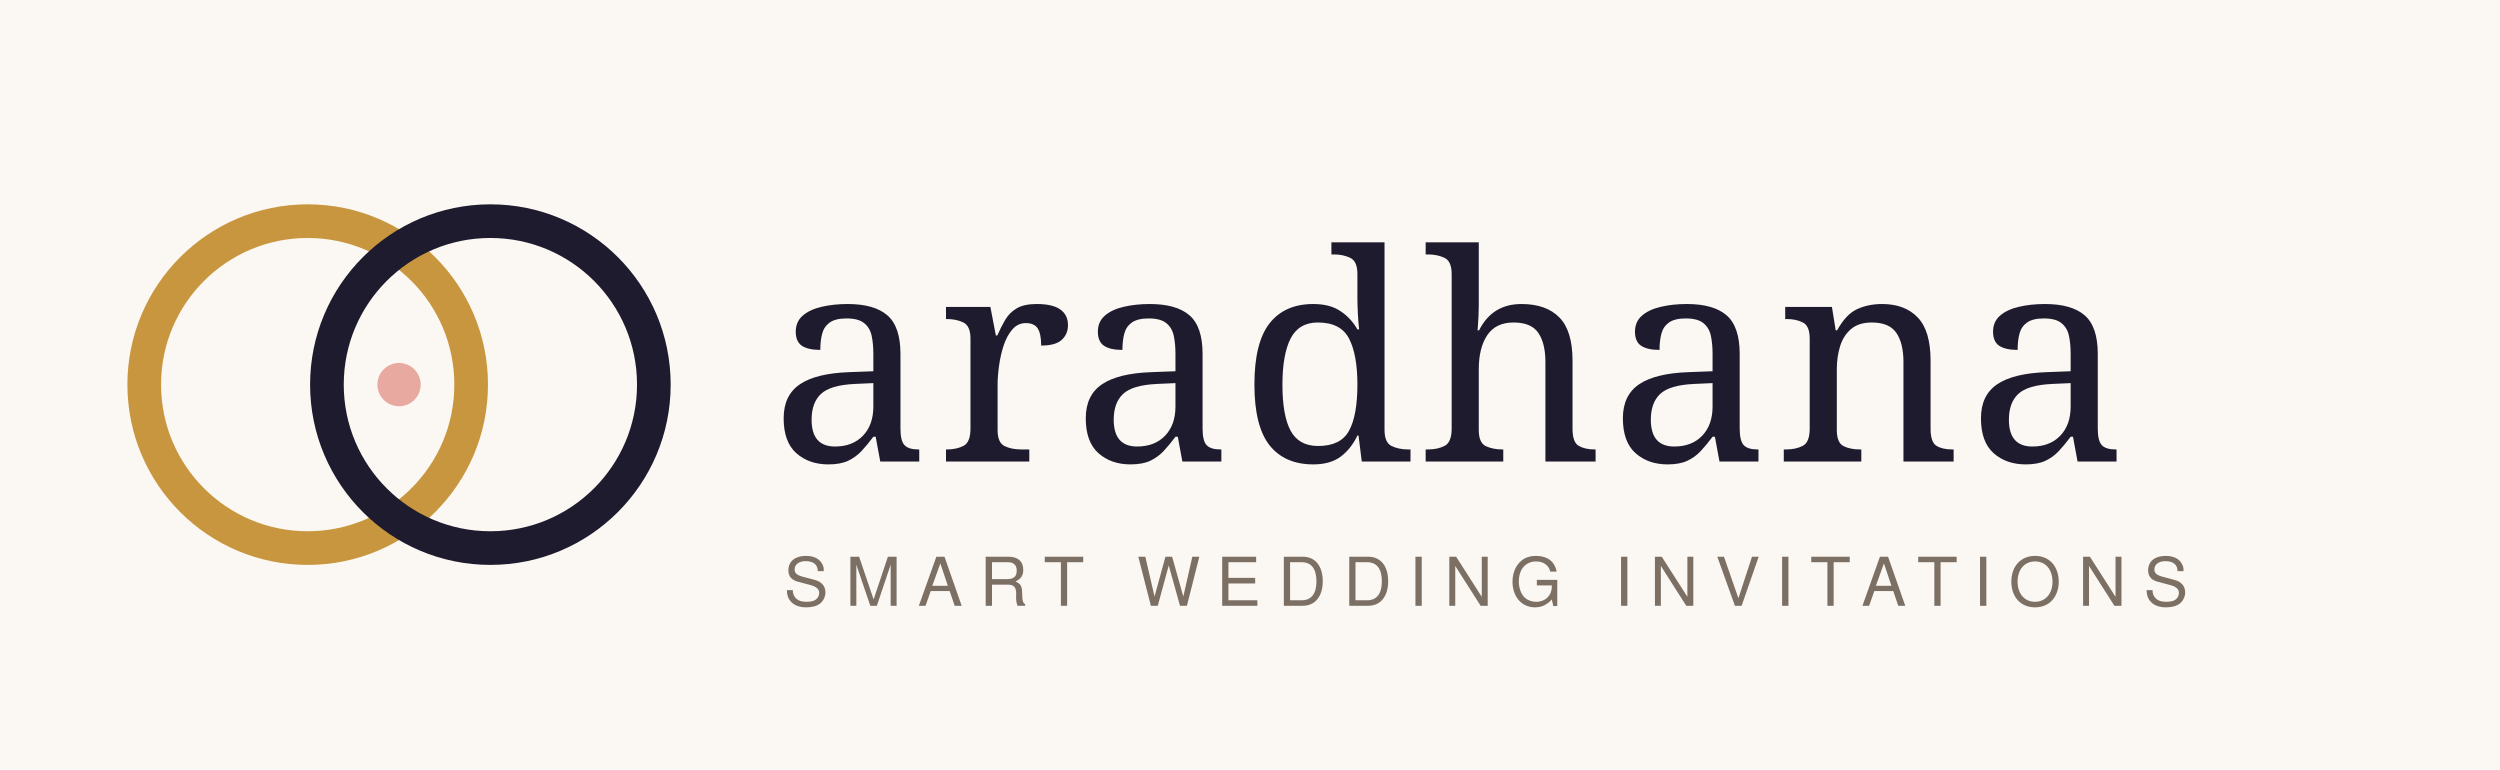
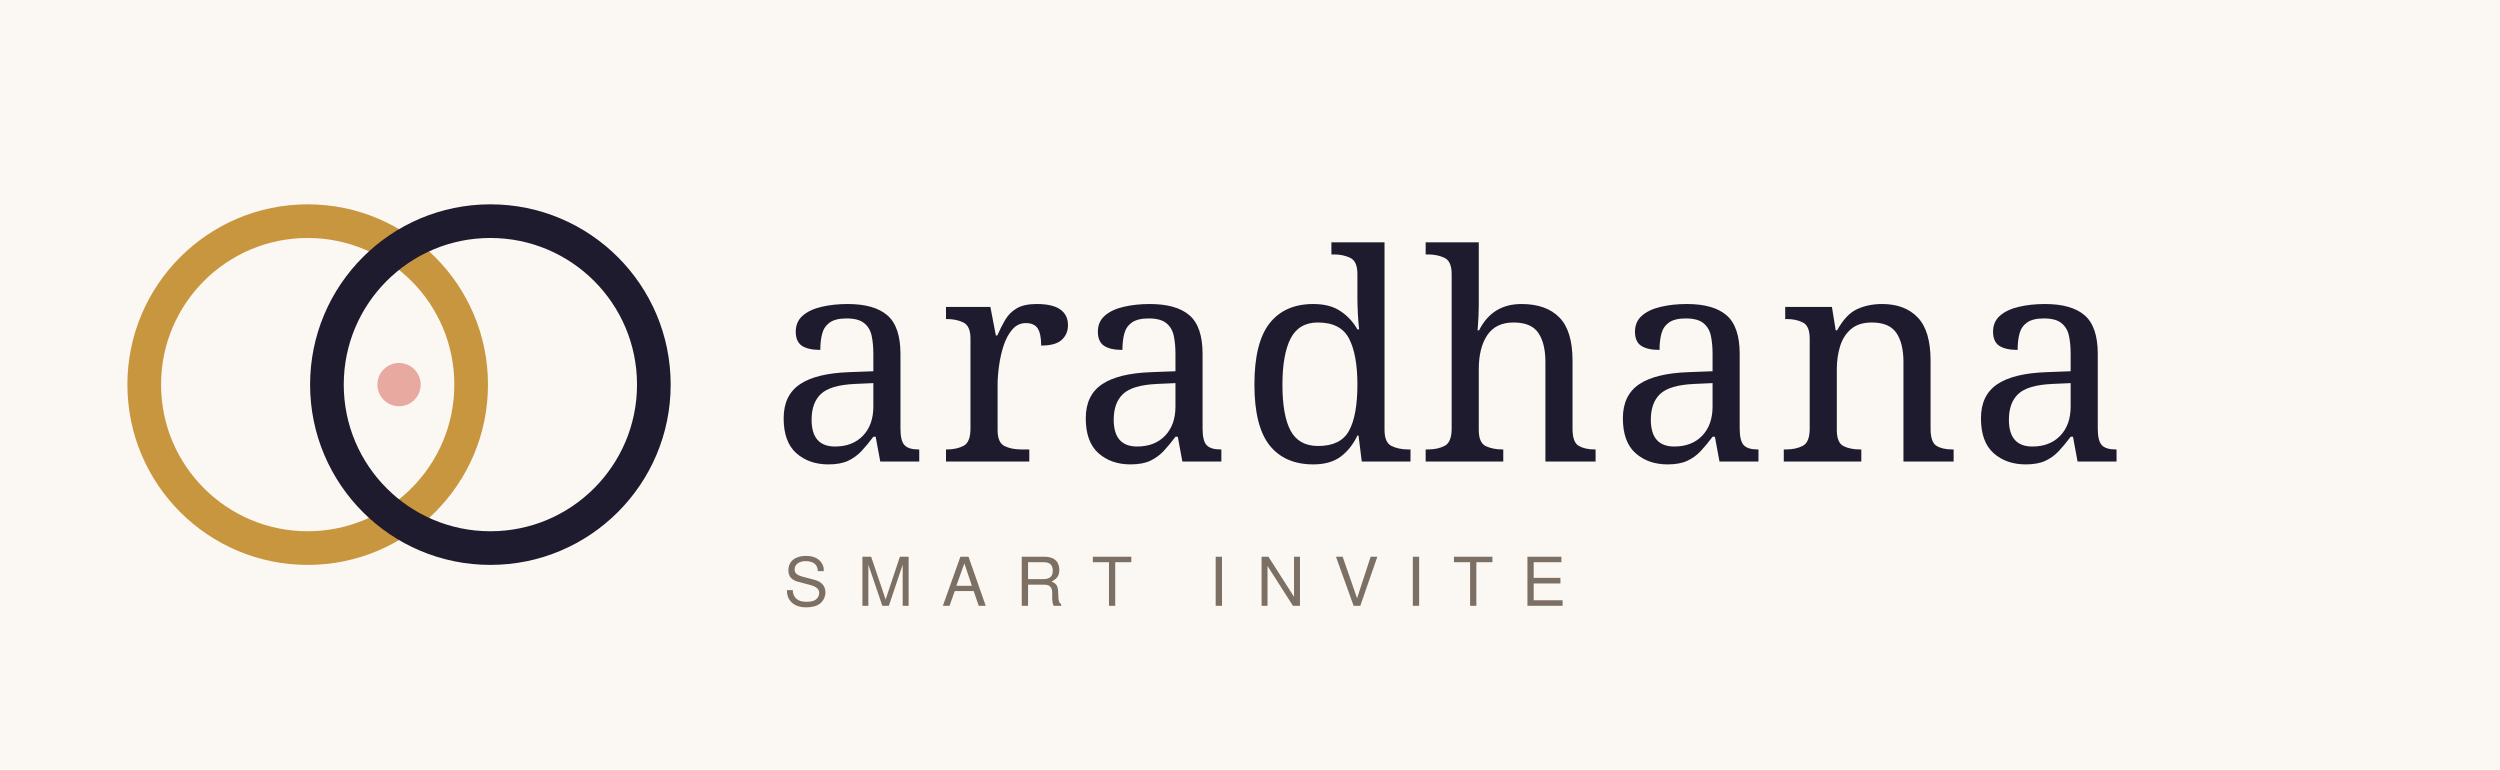
<svg xmlns="http://www.w3.org/2000/svg" viewBox="0 0 520 160" width="520" height="160" role="img" aria-label="aradhana logo">
  <rect width="520" height="160" fill="#FBF7F2" />
  <circle cx="64" cy="80" r="34" fill="none" stroke="#C8963E" stroke-width="7" />
  <circle cx="102" cy="80" r="34" fill="none" stroke="#1F1B2E" stroke-width="7" />
  <circle cx="83" cy="80" r="4.5" fill="#E8A9A0" />
  <text x="160" y="96" font-family="Georgia, 'Playfair Display', serif" font-size="60" fill="#1F1B2E" letter-spacing="1">aradhana</text>
-   <text x="163" y="126" font-family="Helvetica, Arial, sans-serif" font-size="14" fill="#7C6F64" letter-spacing="3.5">SMART WEDDING INVITATIONS</text>
+   <text x="163" y="126" font-family="Helvetica, Arial, sans-serif" font-size="14" fill="#7C6F64" letter-spacing="6">SMART INVITE</text>
</svg>
